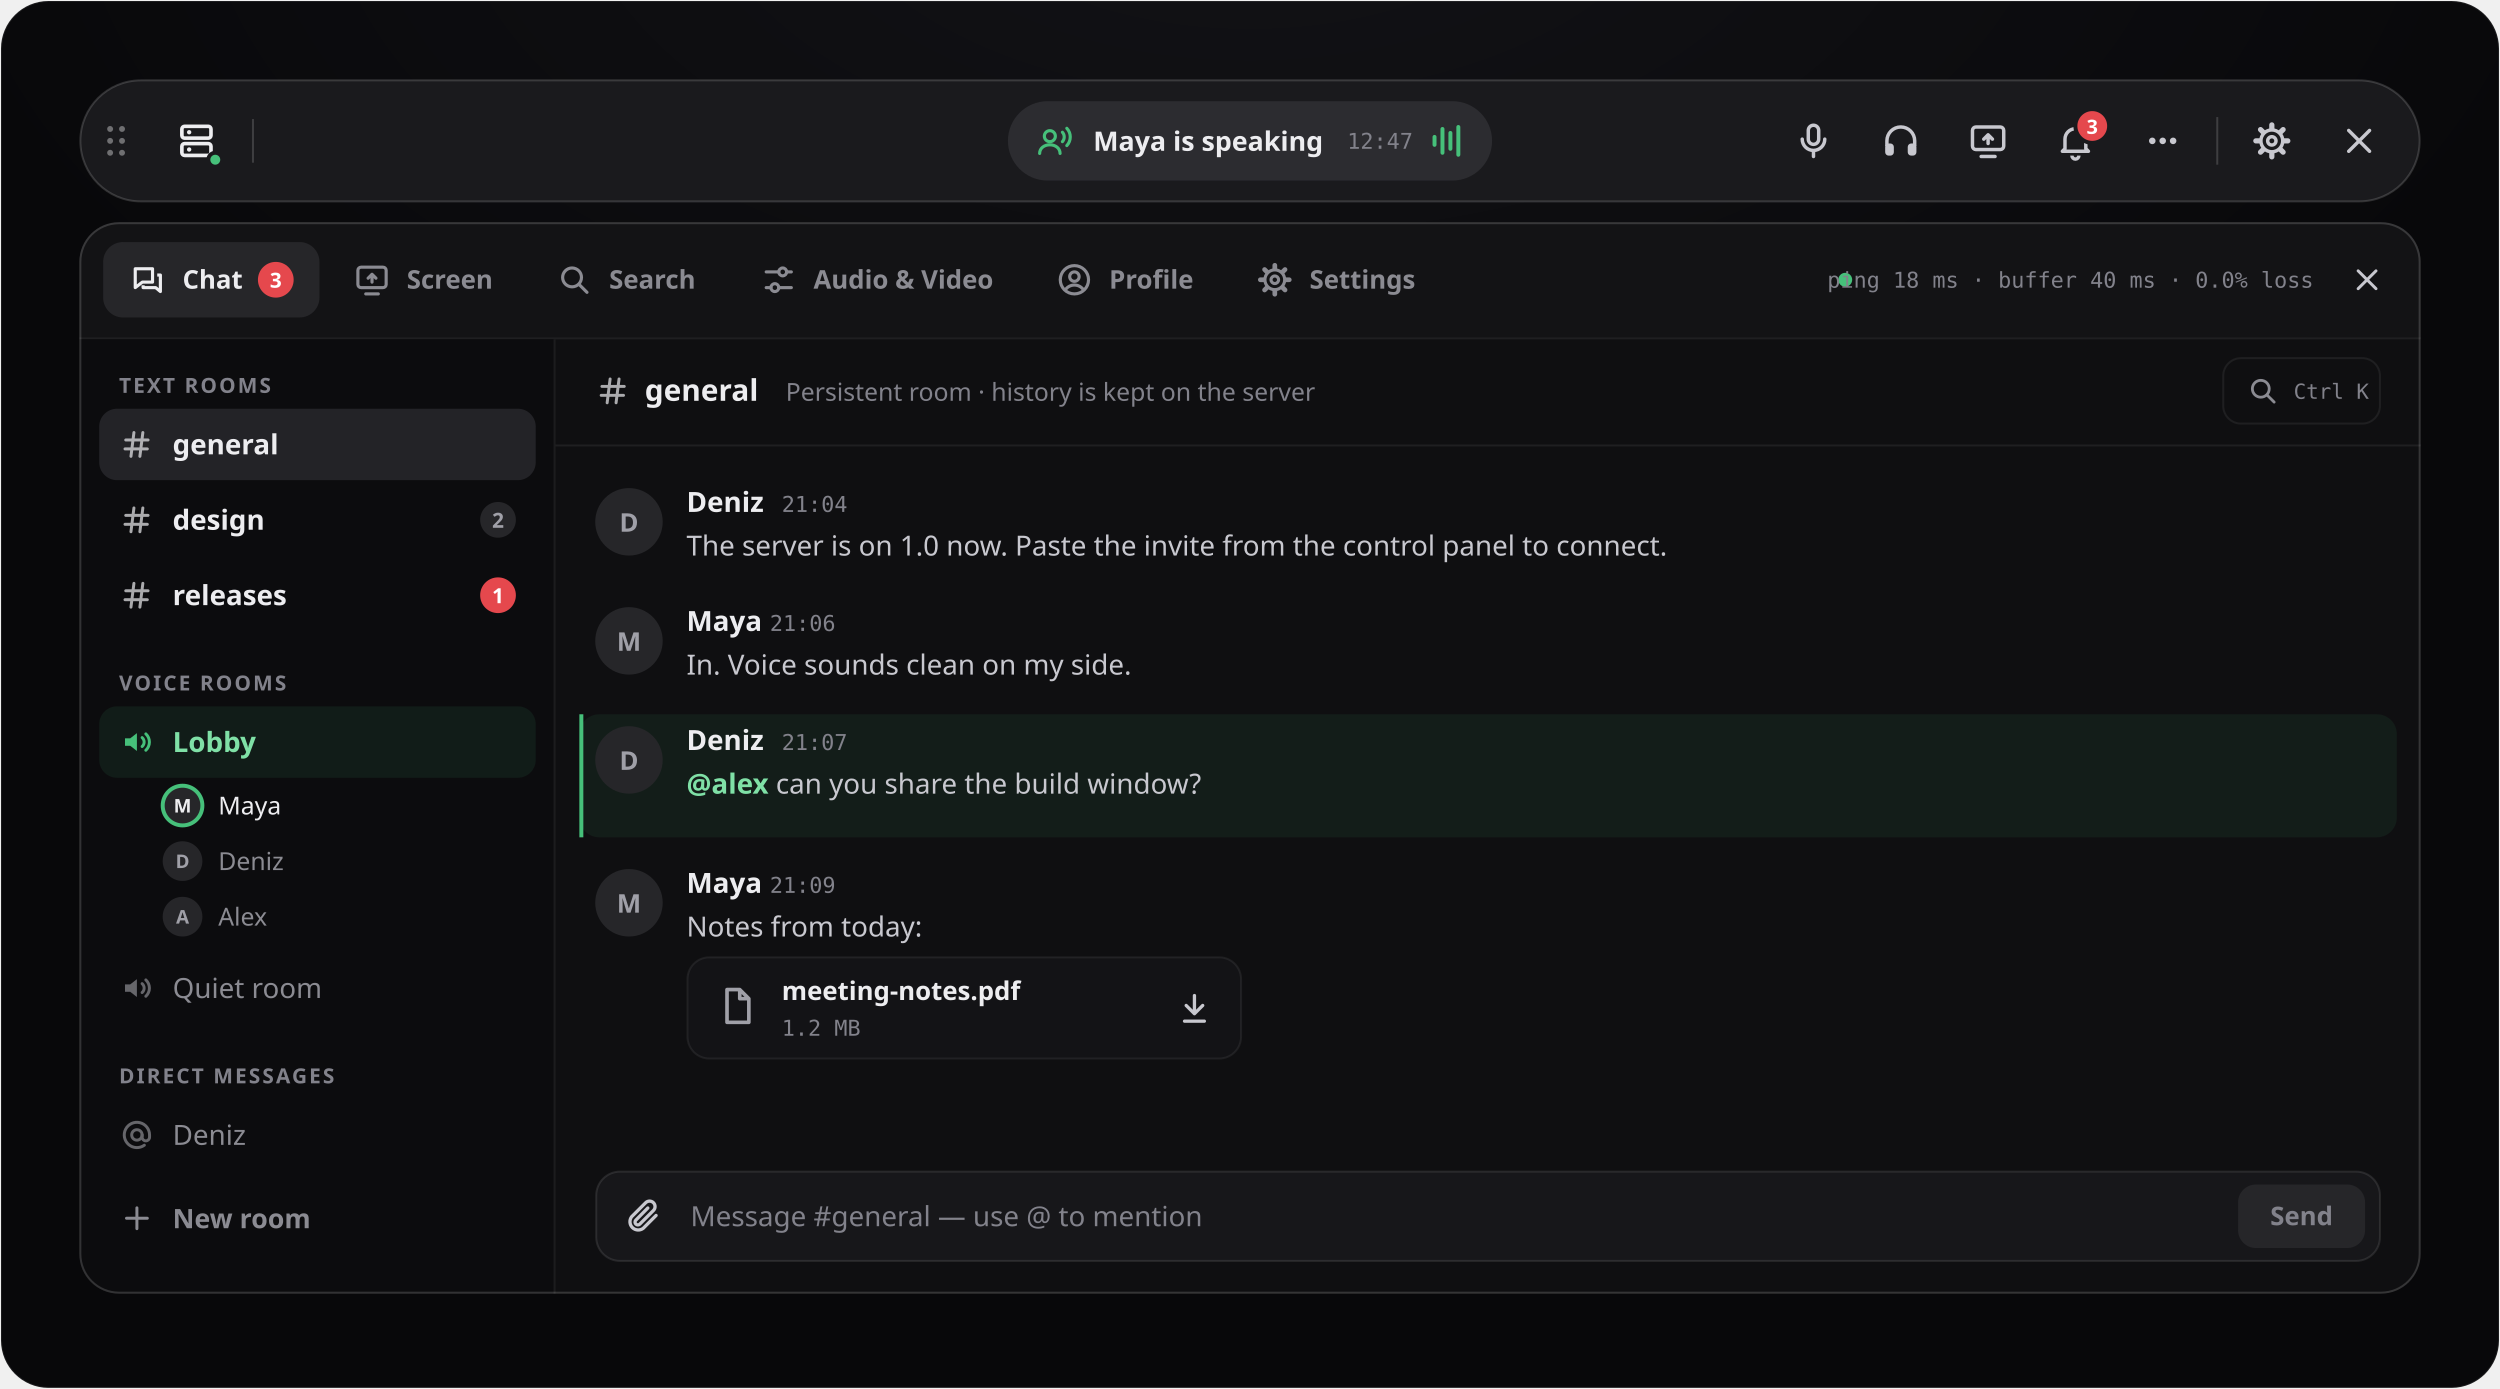
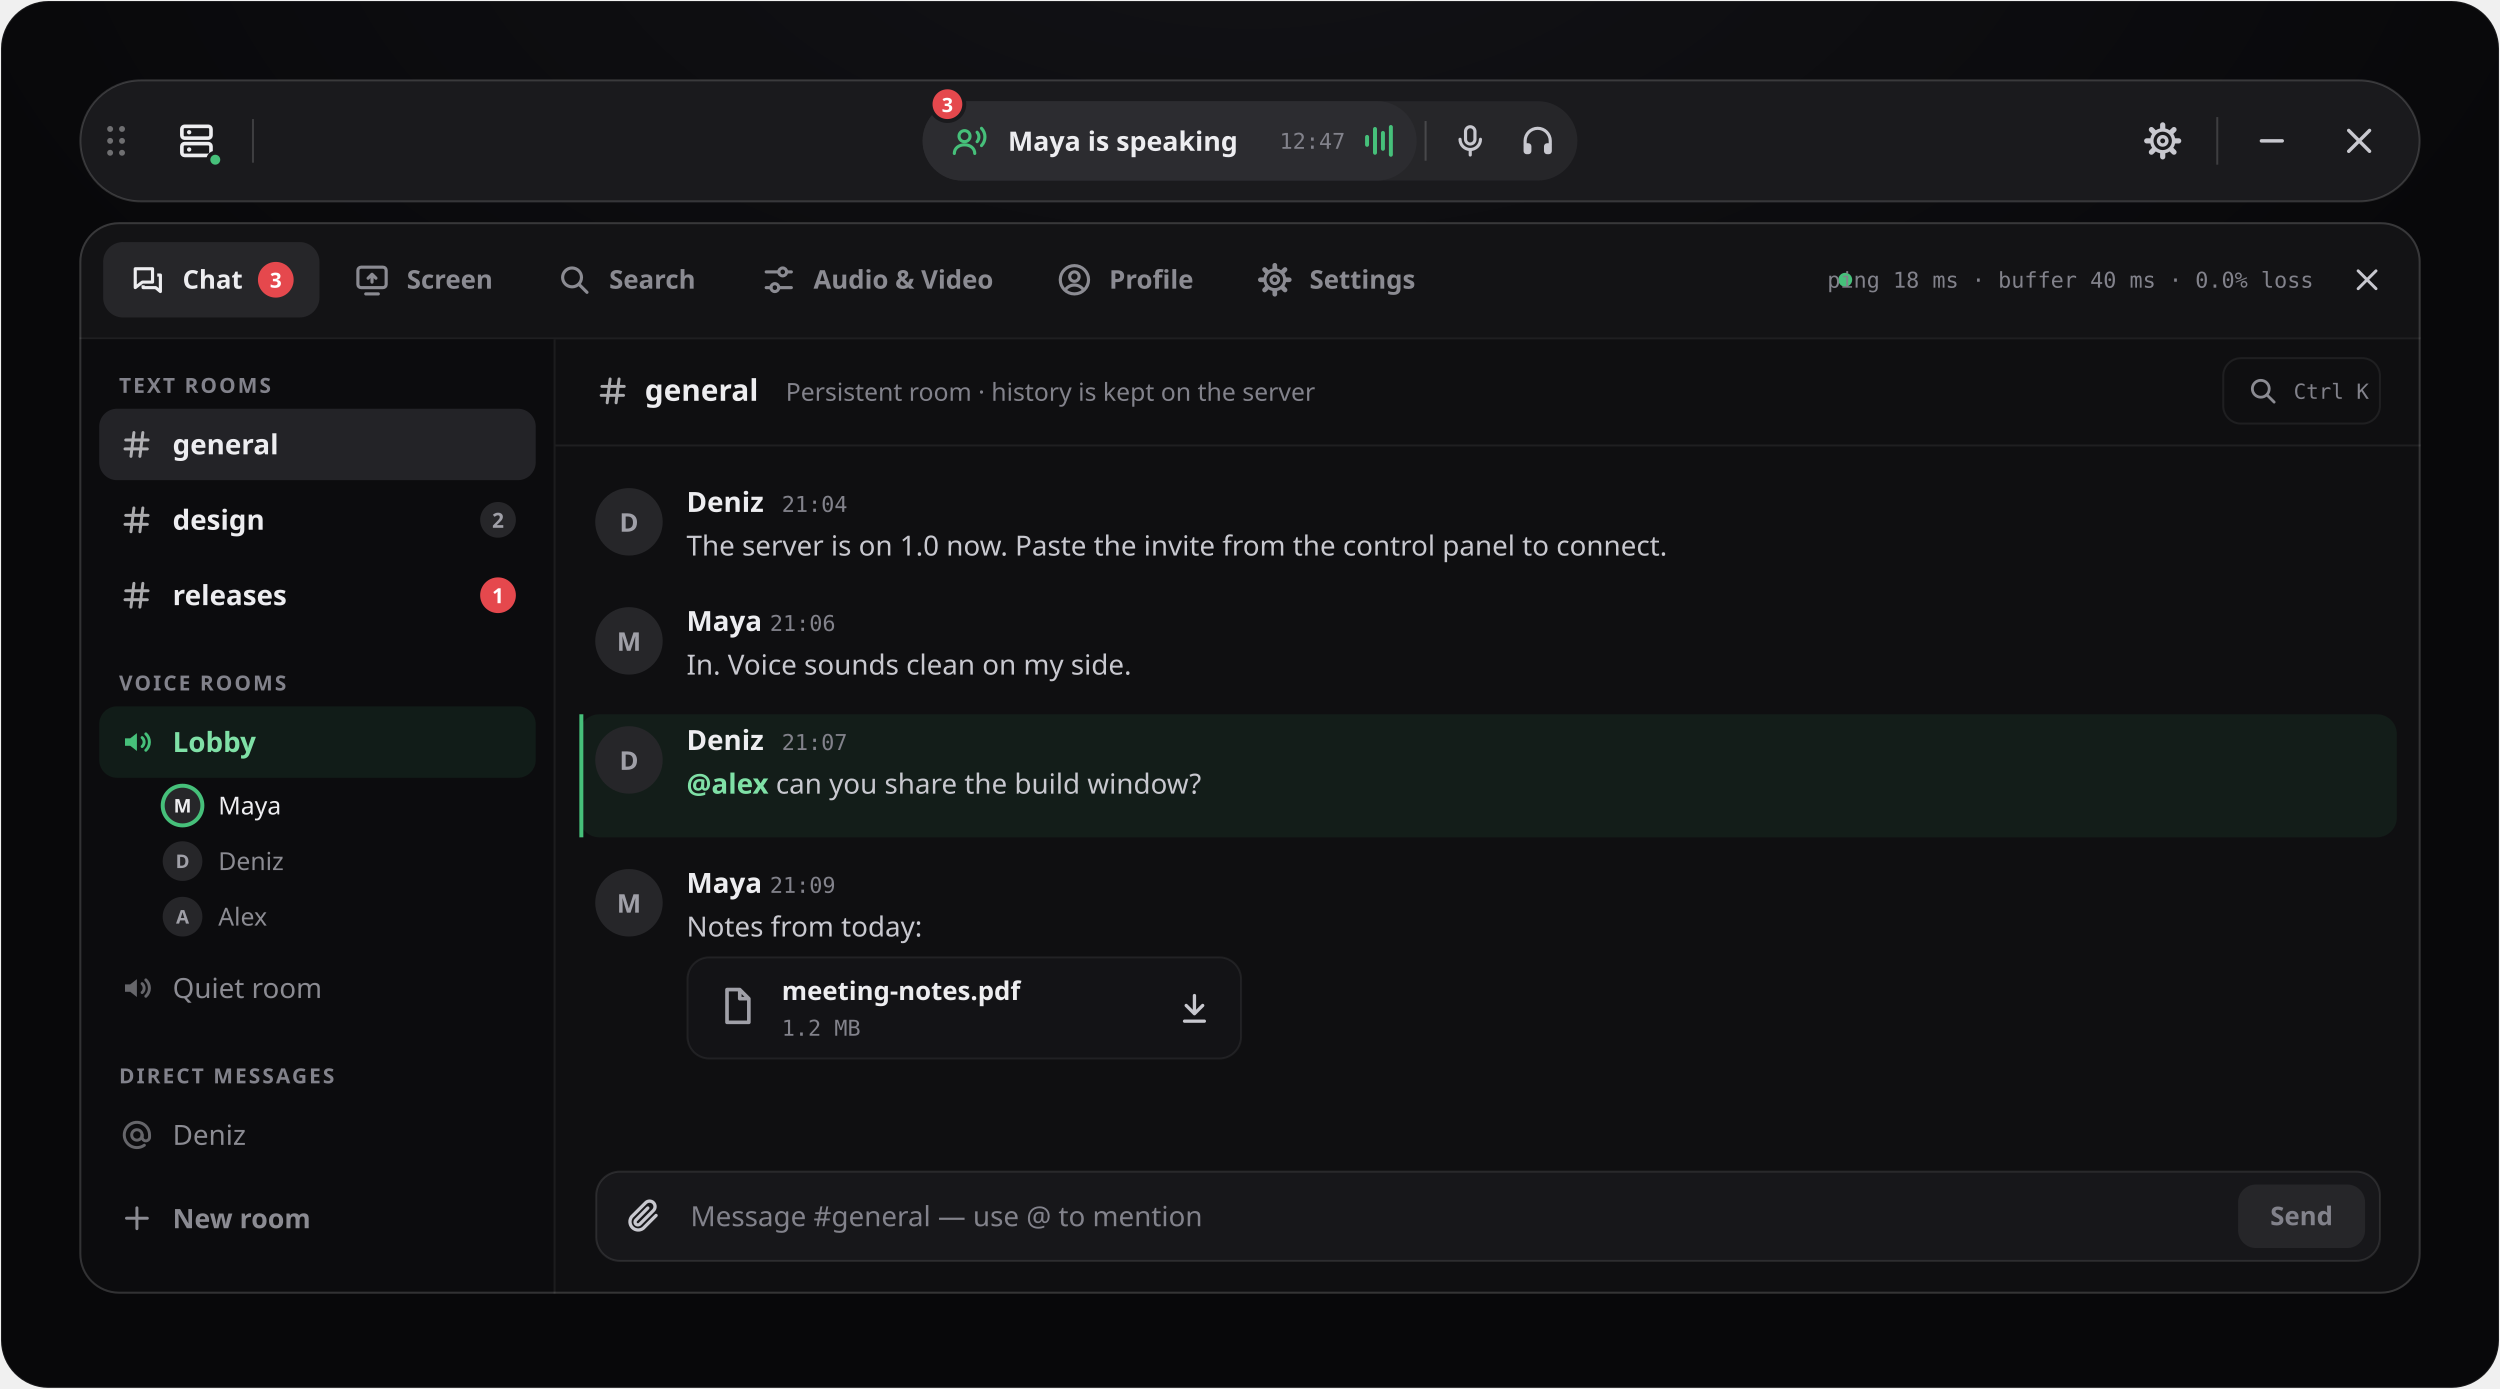
<svg xmlns="http://www.w3.org/2000/svg" viewBox="0 0 1260 700" width="1260" height="700" role="img" aria-labelledby="t d">
  <defs>
    <radialGradient id="bg" cx="50%" cy="-10%" r="90%">
      <stop offset="0" stop-color="#131317" />
      <stop offset="0.6" stop-color="#08080a" />
    </radialGradient>
    <clipPath id="pc">
      <rect x="40" y="112" width="1180" height="540" rx="20" />
    </clipPath>
    <symbol id="i-mic" viewBox="0 0 24 24">
      <g fill="none" stroke="currentColor" stroke-width="2" stroke-linecap="round">
        <rect x="9" y="3" width="6" height="11" rx="3" />
        <path d="M5.5 11a6.5 6.5 0 0 0 13 0M12 17.5V21" />
      </g>
    </symbol>
    <symbol id="i-hp" viewBox="0 0 24 24">
      <path d="M4 15v-3a8 8 0 0 1 16 0v3" fill="none" stroke="currentColor" stroke-width="2" />
      <rect x="3" y="13.5" width="5" height="7" rx="2" fill="currentColor" />
      <rect x="16" y="13.5" width="5" height="7" rx="2" fill="currentColor" />
    </symbol>
    <symbol id="i-share" viewBox="0 0 24 24">
      <g fill="none" stroke="currentColor" stroke-width="2" stroke-linecap="round" stroke-linejoin="round">
        <rect x="3" y="4" width="18" height="13" rx="2" />
        <path d="M8 21h8M12 13.5V8.5M9.5 11 12 8.5l2.5 2.5" />
      </g>
    </symbol>
-     <symbol id="i-bell" viewBox="0 0 24 24">
-       <g fill="none" stroke="currentColor" stroke-width="2" stroke-linejoin="round">
-         <path d="M6 16.5V11a6 6 0 0 1 12 0v5.5l1.5 1.5h-15z" />
-         <path d="M10 20.5a2 2 0 0 0 4 0" />
-       </g>
-     </symbol>
-     <symbol id="i-more" viewBox="0 0 24 24">
-       <g fill="currentColor">
-         <circle cx="6" cy="12" r="1.9" />
-         <circle cx="12" cy="12" r="1.9" />
-         <circle cx="18" cy="12" r="1.9" />
-       </g>
-     </symbol>
    <symbol id="i-gear" viewBox="0 0 24 24">
      <g fill="none" stroke="currentColor" stroke-linecap="round">
        <circle cx="12" cy="12" r="6.3" stroke-width="2" />
        <circle cx="12" cy="12" r="2.4" stroke-width="2" />
        <path stroke-width="3" d="M12 2.8v1.9M12 19.3v1.9M2.8 12h1.9M19.3 12h1.9M5.5 5.5l1.3 1.3M17.2 17.2l1.3 1.3M5.5 18.5l1.3-1.3M17.2 6.8l1.3-1.3" />
      </g>
    </symbol>
    <symbol id="i-dns" viewBox="0 0 24 24">
      <g fill="none" stroke="currentColor" stroke-width="2">
        <rect x="4" y="4" width="16" height="6.5" rx="1.5" />
        <rect x="4" y="13.5" width="16" height="6.5" rx="1.5" />
      </g>
      <circle cx="8" cy="7.25" r="1.2" fill="currentColor" />
      <circle cx="8" cy="16.75" r="1.2" fill="currentColor" />
    </symbol>
    <symbol id="i-voice" viewBox="0 0 24 24">
      <g fill="none" stroke="currentColor" stroke-width="2" stroke-linecap="round">
        <circle cx="9" cy="9" r="3.5" />
        <path d="M2.5 20c0-3.3 2.9-5.5 6.5-5.5s6.5 2.2 6.5 5.5M17 6.5a4.5 4.5 0 0 1 0 6M19.8 4a8 8 0 0 1 0 11" />
      </g>
    </symbol>
    <symbol id="i-forum" viewBox="0 0 24 24">
      <path d="M4 5h11v8.5H8.5L4 17zM18 9h2v10.5L17 17H9v-1.5" fill="none" stroke="currentColor" stroke-width="2" stroke-linejoin="round" />
    </symbol>
    <symbol id="i-search" viewBox="0 0 24 24">
      <g fill="none" stroke="currentColor" stroke-width="2" stroke-linecap="round">
        <circle cx="10.5" cy="10.5" r="6" />
        <path d="M15 15l5 5" />
      </g>
    </symbol>
    <symbol id="i-tune" viewBox="0 0 24 24">
      <g fill="none" stroke="currentColor" stroke-width="2" stroke-linecap="round">
        <path d="M4 7h8M17 7h3M4 17h3M12 17h8" />
        <circle cx="14.5" cy="7" r="2.5" />
        <circle cx="9.5" cy="17" r="2.5" />
      </g>
    </symbol>
    <symbol id="i-user" viewBox="0 0 24 24">
      <g fill="none" stroke="currentColor" stroke-width="2">
        <circle cx="12" cy="12" r="9" />
        <circle cx="12" cy="10" r="3" />
        <path d="M6.3 18.3a7 7 0 0 1 11.4 0" />
      </g>
+     </symbol>
+     <symbol id="i-min" viewBox="0 0 24 24">
+       <path d="M6 12h12" stroke="currentColor" stroke-width="2" stroke-linecap="round" />
    </symbol>
    <symbol id="i-close" viewBox="0 0 24 24">
      <path d="M6 6l12 12M18 6 6 18" stroke="currentColor" stroke-width="2" stroke-linecap="round" />
    </symbol>
    <symbol id="i-hash" viewBox="0 0 24 24">
      <path d="M10 4 8 20M16 4l-2 16M4.5 9h15M4 15h15" fill="none" stroke="currentColor" stroke-width="2" stroke-linecap="round" />
    </symbol>
    <symbol id="i-vol" viewBox="0 0 24 24">
      <path d="M4 9.5h3.5L12 6v12l-4.5-3.5H4z" fill="currentColor" />
      <path d="M15.5 9a4 4 0 0 1 0 6M18 6.5a7.5 7.5 0 0 1 0 11" fill="none" stroke="currentColor" stroke-width="2" stroke-linecap="round" />
    </symbol>
    <symbol id="i-at" viewBox="0 0 24 24">
      <g fill="none" stroke="currentColor" stroke-width="2" stroke-linecap="round">
        <circle cx="12" cy="12" r="3.5" />
        <path d="M15.5 12v1.5a2.5 2.5 0 0 0 5 0V12a8.5 8.5 0 1 0-3.5 6.9" />
      </g>
    </symbol>
    <symbol id="i-plus" viewBox="0 0 24 24">
      <path d="M12 5v14M5 12h14" stroke="currentColor" stroke-width="2" stroke-linecap="round" />
    </symbol>
    <symbol id="i-clip" viewBox="0 0 24 24">
      <path d="M20 11.5l-7.8 7.8a5 5 0 0 1-7-7l8.5-8.5a3.3 3.3 0 0 1 4.7 4.7l-8.3 8.3a1.7 1.7 0 0 1-2.4-2.4L15 7" fill="none" stroke="currentColor" stroke-width="2" stroke-linecap="round" />
    </symbol>
    <symbol id="i-file" viewBox="0 0 24 24">
      <path d="M7 3h7l5 5v13H7zM14 3v5h5" fill="none" stroke="currentColor" stroke-width="2" stroke-linejoin="round" />
    </symbol>
    <symbol id="i-down" viewBox="0 0 24 24">
      <path d="M12 4.5v11M7 10.5l5 5 5-5M6 20h12" fill="none" stroke="currentColor" stroke-width="2" stroke-linecap="round" stroke-linejoin="round" />
    </symbol>
  </defs>
  <style>
    .t{font-family:Manrope,'Segoe UI',system-ui,sans-serif}
    .m{font-family:'JetBrains Mono',Consolas,monospace}
  </style>
  <rect x="0.5" y="0.5" width="1259" height="699" rx="24" fill="url(#bg)" stroke="#ffffff" stroke-opacity="0.08" />
  <rect x="40.5" y="40.5" width="1179" height="61" rx="30.5" fill="#1a1a1d" stroke="#ffffff" stroke-opacity="0.16" />
  <g fill="#ededf0" fill-opacity="0.4">
    <circle cx="55.5" cy="65" r="1.5" />
    <circle cx="61.5" cy="65" r="1.5" />
    <circle cx="55.5" cy="71" r="1.5" />
    <circle cx="61.5" cy="71" r="1.5" />
    <circle cx="55.5" cy="77" r="1.5" />
    <circle cx="61.5" cy="77" r="1.5" />
  </g>
  <use href="#i-dns" x="88" y="60" width="22" height="22" color="#ededf0" />
  <circle cx="108.5" cy="80.5" r="3.5" fill="#46c07a" stroke="#1a1a1d" stroke-width="2" />
  <rect x="127" y="60" width="1" height="22" fill="#ffffff" fill-opacity="0.16" />
-   <rect x="508" y="51" width="244" height="40" rx="20" fill="#2c2c30" />
-   <use href="#i-voice" x="522" y="61.5" width="19" height="19" color="#46c07a" />
-   <text x="551" y="76" class="t" font-size="13.5" font-weight="600" fill="#ededf0">Maya is speaking</text>
-   <text x="679" y="75" class="m" font-size="11" fill="#82828b">12:47</text>
+   <rect x="465" y="51" width="330" height="40" rx="20" fill="#262629" />
+   <rect x="465" y="51" width="249" height="40" rx="20" fill="#2c2c30" />
+   <use href="#i-voice" x="479" y="61.5" width="19" height="19" color="#46c07a" />
+   <text x="508" y="76" class="t" font-size="13.5" font-weight="600" fill="#ededf0">Maya is speaking</text>
+   <text x="678" y="75" class="m" font-size="11" fill="#82828b" text-anchor="end">12:47</text>
  <g fill="#46c07a">
-     <rect x="722" y="68" width="2" height="6" rx="1" />
-     <rect x="726" y="64" width="2" height="14" rx="1" />
-     <rect x="730" y="66" width="2" height="10" rx="1" />
-     <rect x="734" y="63" width="2" height="16" rx="1" />
+     <rect x="688" y="68" width="2" height="6" rx="1" />
+     <rect x="692" y="64" width="2" height="14" rx="1" />
+     <rect x="696" y="66" width="2" height="10" rx="1" />
+     <rect x="700" y="63" width="2" height="16" rx="1" />
  </g>
-   <use href="#i-mic" x="903.5" y="60.5" width="21" height="21" color="#c8c8cf" />
-   <use href="#i-hp" x="947.5" y="60.5" width="21" height="21" color="#c8c8cf" />
-   <use href="#i-share" x="991.5" y="60.5" width="21" height="21" color="#c8c8cf" />
-   <use href="#i-bell" x="1035.5" y="60.5" width="21" height="21" color="#c8c8cf" />
-   <rect x="1046" y="55" width="17" height="17" rx="8.5" fill="#e5484d" stroke="#1a1a1d" stroke-width="2" />
-   <text x="1054.5" y="67.5" class="t" font-size="10" font-weight="800" fill="#ffffff" text-anchor="middle">3</text>
-   <use href="#i-more" x="1079.5" y="60.5" width="21" height="21" color="#c8c8cf" />
+   <rect x="718" y="61" width="1" height="20" fill="#ffffff" fill-opacity="0.16" />
+   <use href="#i-mic" x="731.5" y="61.5" width="19" height="19" color="#c8c8cf" />
+   <use href="#i-hp" x="765.5" y="61.5" width="19" height="19" color="#c8c8cf" />
+   <rect x="469" y="44" width="17" height="17" rx="8.5" fill="#e5484d" stroke="#1a1a1d" stroke-width="2" />
+   <text x="477.5" y="56.5" class="t" font-size="10" font-weight="800" fill="#ffffff" text-anchor="middle">3</text>
+   <use href="#i-gear" x="1079.5" y="60.5" width="21" height="21" color="#c8c8cf" />
  <rect x="1117" y="59" width="1" height="24" fill="#ffffff" fill-opacity="0.16" />
-   <use href="#i-gear" x="1134.5" y="60.5" width="21" height="21" color="#c8c8cf" />
+   <use href="#i-min" x="1134.5" y="60.5" width="21" height="21" color="#c8c8cf" />
  <use href="#i-close" x="1178.5" y="60.5" width="21" height="21" color="#c8c8cf" />
  <rect x="40" y="112" width="1180" height="540" rx="20" fill="#0f0f11" />
  <g clip-path="url(#pc)">
    <rect x="40" y="112" width="1180" height="58" fill="#131315" />
    <rect x="40" y="170" width="1180" height="1" fill="#ffffff" fill-opacity="0.07" />
    <rect x="52" y="122" width="109" height="38" rx="10" fill="#262629" />
    <use href="#i-forum" x="65" y="131.5" width="19" height="19" color="#ededf0" />
    <text x="92" y="145.5" class="t" font-size="13" font-weight="600" fill="#ededf0">Chat</text>
    <rect x="130" y="132" width="18" height="18" rx="9" fill="#e5484d" />
    <text x="139" y="145" class="t" font-size="10.5" font-weight="800" fill="#ffffff" text-anchor="middle">3</text>
    <use href="#i-share" x="178" y="131.5" width="19" height="19" color="#8b8b92" />
    <text x="205" y="145.5" class="t" font-size="13" font-weight="600" fill="#8b8b92">Screen</text>
    <use href="#i-search" x="280" y="131.5" width="19" height="19" color="#8b8b92" />
    <text x="307" y="145.5" class="t" font-size="13" font-weight="600" fill="#8b8b92">Search</text>
    <use href="#i-tune" x="383" y="131.5" width="19" height="19" color="#8b8b92" />
    <text x="410" y="145.5" class="t" font-size="13" font-weight="600" fill="#8b8b92">Audio &amp; Video</text>
    <use href="#i-user" x="532" y="131.5" width="19" height="19" color="#8b8b92" />
    <text x="559" y="145.5" class="t" font-size="13" font-weight="600" fill="#8b8b92">Profile</text>
    <use href="#i-gear" x="633" y="131.5" width="19" height="19" color="#8b8b92" />
    <text x="660" y="145.5" class="t" font-size="13" font-weight="600" fill="#8b8b92">Settings</text>
    <circle cx="930" cy="141" r="3.5" fill="#46c07a" />
    <text x="1166" y="145" class="m" font-size="11" fill="#82828b" text-anchor="end">ping 18 ms · buffer 40 ms · 0.0% loss</text>
    <use href="#i-close" x="1184" y="132" width="18" height="18" color="#c8c8cf" />
    <rect x="40" y="171" width="240" height="490" fill="#0c0c0e" />
    <rect x="279" y="171" width="1" height="490" fill="#ffffff" fill-opacity="0.07" />
    <text x="60" y="198" class="t" font-size="10.5" font-weight="800" letter-spacing="1.05" fill="#82828b">TEXT ROOMS</text>
    <rect x="50" y="206" width="220" height="36" rx="9" fill="#232327" />
    <use href="#i-hash" x="60" y="215" width="18" height="18" color="#ededf0" opacity="0.7" />
    <text x="87" y="229" class="t" font-size="14" font-weight="600" fill="#ededf0">general</text>
    <use href="#i-hash" x="60" y="253" width="18" height="18" color="#ededf0" opacity="0.7" />
    <text x="87" y="267" class="t" font-size="14" font-weight="600" fill="#ededf0">design</text>
    <rect x="242" y="253" width="18" height="18" rx="9" fill="#262629" />
    <text x="251" y="266" class="t" font-size="10.5" font-weight="700" fill="#a0a0a8" text-anchor="middle">2</text>
    <use href="#i-hash" x="60" y="291" width="18" height="18" color="#ededf0" opacity="0.7" />
    <text x="87" y="305" class="t" font-size="14" font-weight="600" fill="#ededf0">releases</text>
    <rect x="242" y="291" width="18" height="18" rx="9" fill="#e5484d" />
    <text x="251" y="304" class="t" font-size="10.5" font-weight="800" fill="#ffffff" text-anchor="middle">1</text>
    <text x="60" y="348" class="t" font-size="10.5" font-weight="800" letter-spacing="1.05" fill="#82828b">VOICE ROOMS</text>
    <rect x="50" y="356" width="220" height="36" rx="9" fill="#46c07a" fill-opacity="0.09" />
    <use href="#i-vol" x="60" y="365" width="18" height="18" color="#46c07a" />
    <text x="87" y="379" class="t" font-size="14" font-weight="600" fill="#7fe0a6">Lobby</text>
    <circle cx="92" cy="406" r="10" fill="#262629" stroke="#46c07a" stroke-width="2" />
    <text x="92" y="409.5" class="t" font-size="9.5" font-weight="800" fill="#ededf0" text-anchor="middle">M</text>
    <text x="110" y="410.5" class="t" font-size="12.5" fill="#ededf0">Maya</text>
    <circle cx="92" cy="434" r="10" fill="#262629" />
    <text x="92" y="437.5" class="t" font-size="9.5" font-weight="800" fill="#a0a0a8" text-anchor="middle">D</text>
    <text x="110" y="438.5" class="t" font-size="12.5" fill="#8b8b92">Deniz</text>
    <circle cx="92" cy="462" r="10" fill="#262629" />
    <text x="92" y="465.5" class="t" font-size="9.5" font-weight="800" fill="#a0a0a8" text-anchor="middle">A</text>
    <text x="110" y="466.5" class="t" font-size="12.5" fill="#8b8b92">Alex</text>
    <use href="#i-vol" x="60" y="489" width="18" height="18" color="#8b8b92" opacity="0.7" />
    <text x="87" y="503" class="t" font-size="14" font-weight="500" fill="#8b8b92">Quiet room</text>
    <text x="60" y="546" class="t" font-size="10.5" font-weight="800" letter-spacing="1.05" fill="#82828b">DIRECT MESSAGES</text>
    <use href="#i-at" x="60" y="563" width="18" height="18" color="#8b8b92" opacity="0.7" />
    <text x="87" y="577" class="t" font-size="14" font-weight="500" fill="#8b8b92">Deniz</text>
    <use href="#i-plus" x="60" y="605" width="18" height="18" color="#8b8b92" />
    <text x="87" y="619" class="t" font-size="13.5" font-weight="600" fill="#8b8b92">New room</text>
    <use href="#i-hash" x="300" y="188" width="18" height="18" color="#ededf0" opacity="0.7" />
    <text x="325" y="202" class="t" font-size="15" font-weight="700" fill="#ededf0">general</text>
    <text x="396" y="202" class="t" font-size="12.5" fill="#82828b">Persistent room · history is kept on the server</text>
    <rect x="1120.5" y="180.5" width="79" height="33" rx="9" fill="none" stroke="#ffffff" stroke-opacity="0.07" />
    <use href="#i-search" x="1132" y="188.5" width="17" height="17" color="#8b8b92" />
    <text x="1156" y="201" class="m" font-size="10.5" fill="#82828b">Ctrl K</text>
    <rect x="280" y="224" width="940" height="1" fill="#ffffff" fill-opacity="0.07" />
    <circle cx="317" cy="263" r="17" fill="#262629" />
    <text x="317" y="268" class="t" font-size="13" font-weight="800" fill="#a0a0a8" text-anchor="middle">D</text>
    <text x="346" y="258" class="t" font-size="14" font-weight="700" fill="#ededf0">Deniz</text>
    <text x="394" y="258" class="m" font-size="11" fill="#82828b">21:04</text>
    <text x="346" y="280" class="t" font-size="14" fill="#c8c8cf">The server is on 1.0 now. Paste the invite from the control panel to connect.</text>
    <circle cx="317" cy="323" r="17" fill="#262629" />
    <text x="317" y="328" class="t" font-size="13" font-weight="800" fill="#a0a0a8" text-anchor="middle">M</text>
    <text x="346" y="318" class="t" font-size="14" font-weight="700" fill="#ededf0">Maya</text>
    <text x="388" y="318" class="m" font-size="11" fill="#82828b">21:06</text>
    <text x="346" y="340" class="t" font-size="14" fill="#c8c8cf">In. Voice sounds clean on my side.</text>
    <rect x="292" y="360" width="916" height="62" rx="10" fill="#46c07a" fill-opacity="0.08" />
    <rect x="292" y="360" width="2" height="62" fill="#46c07a" />
    <circle cx="317" cy="383" r="17" fill="#262629" />
    <text x="317" y="388" class="t" font-size="13" font-weight="800" fill="#a0a0a8" text-anchor="middle">D</text>
    <text x="346" y="378" class="t" font-size="14" font-weight="700" fill="#ededf0">Deniz</text>
    <text x="394" y="378" class="m" font-size="11" fill="#82828b">21:07</text>
    <text x="346" y="400" class="t" font-size="14" fill="#c8c8cf">
      <tspan fill="#7fe0a6" font-weight="600">@alex</tspan> can you share the build window?</text>
    <circle cx="317" cy="455" r="17" fill="#262629" />
    <text x="317" y="460" class="t" font-size="13" font-weight="800" fill="#a0a0a8" text-anchor="middle">M</text>
    <text x="346" y="450" class="t" font-size="14" font-weight="700" fill="#ededf0">Maya</text>
    <text x="388" y="450" class="m" font-size="11" fill="#82828b">21:09</text>
    <text x="346" y="472" class="t" font-size="14" fill="#c8c8cf">Notes from today:</text>
    <rect x="346.5" y="482.5" width="279" height="51" rx="11" fill="#131316" stroke="#ffffff" stroke-opacity="0.07" />
    <use href="#i-file" x="360" y="496" width="22" height="22" color="#a0a0a8" />
    <text x="394" y="504" class="t" font-size="13" font-weight="600" fill="#ededf0">meeting-notes.pdf</text>
    <text x="394" y="522" class="m" font-size="11" fill="#82828b">1.2 MB</text>
    <use href="#i-down" x="592" y="498" width="20" height="20" color="#c8c8cf" />
    <rect x="300.5" y="590.5" width="899" height="45" rx="12" fill="#17171a" stroke="#ffffff" stroke-opacity="0.1" />
    <use href="#i-clip" x="314" y="603" width="20" height="20" color="#c8c8cf" />
    <text x="348" y="618" class="t" font-size="14" fill="#82828b">Message #general — use @ to mention</text>
    <rect x="1128" y="597" width="64" height="32" rx="9" fill="#262629" />
    <text x="1160" y="617.5" class="t" font-size="13" font-weight="700" fill="#82828b" text-anchor="middle">Send</text>
  </g>
  <rect x="40.5" y="112.5" width="1179" height="539" rx="19.5" fill="none" stroke="#ffffff" stroke-opacity="0.16" />
</svg>
